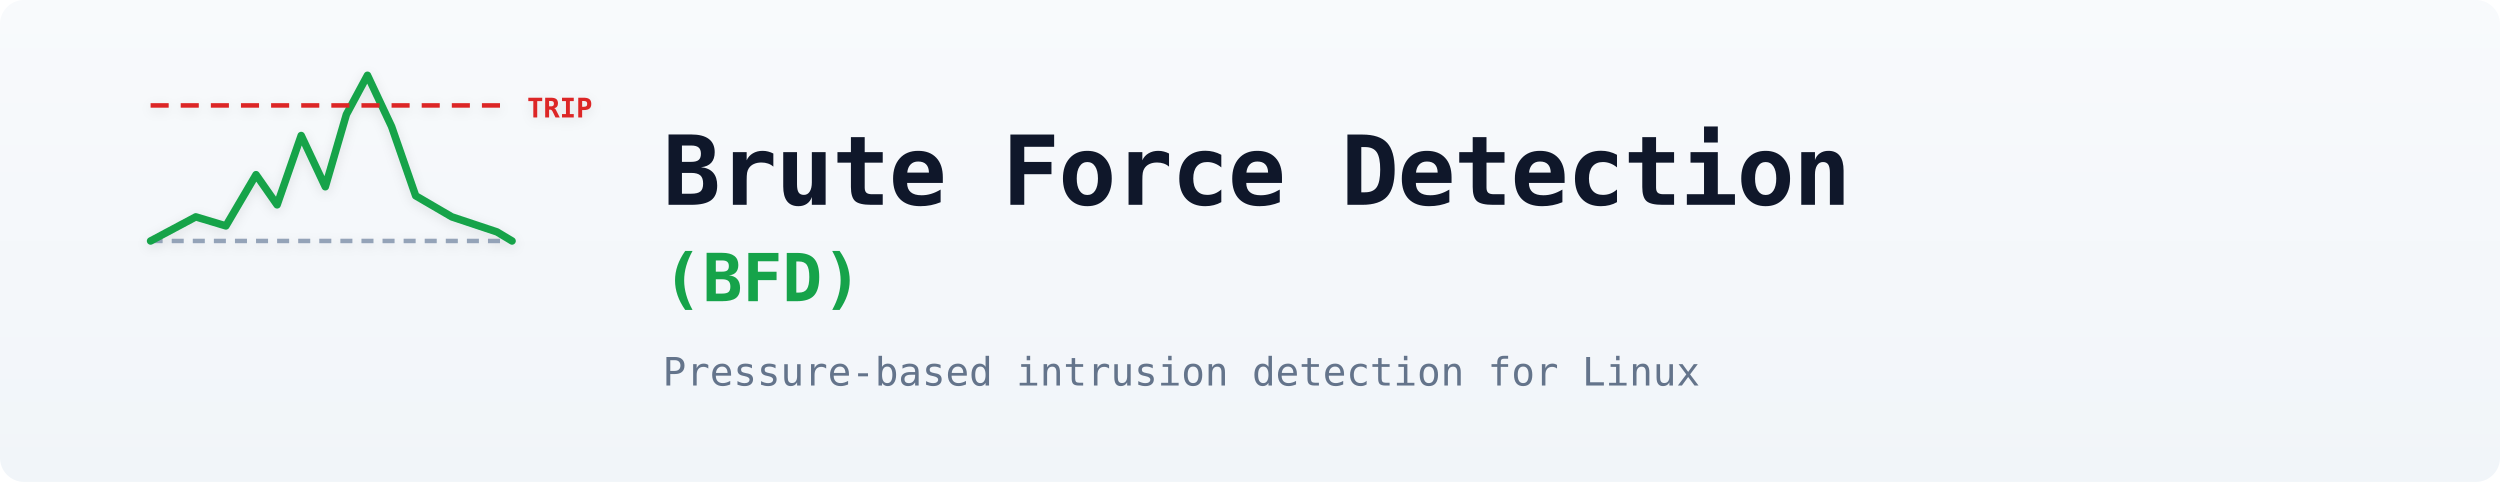
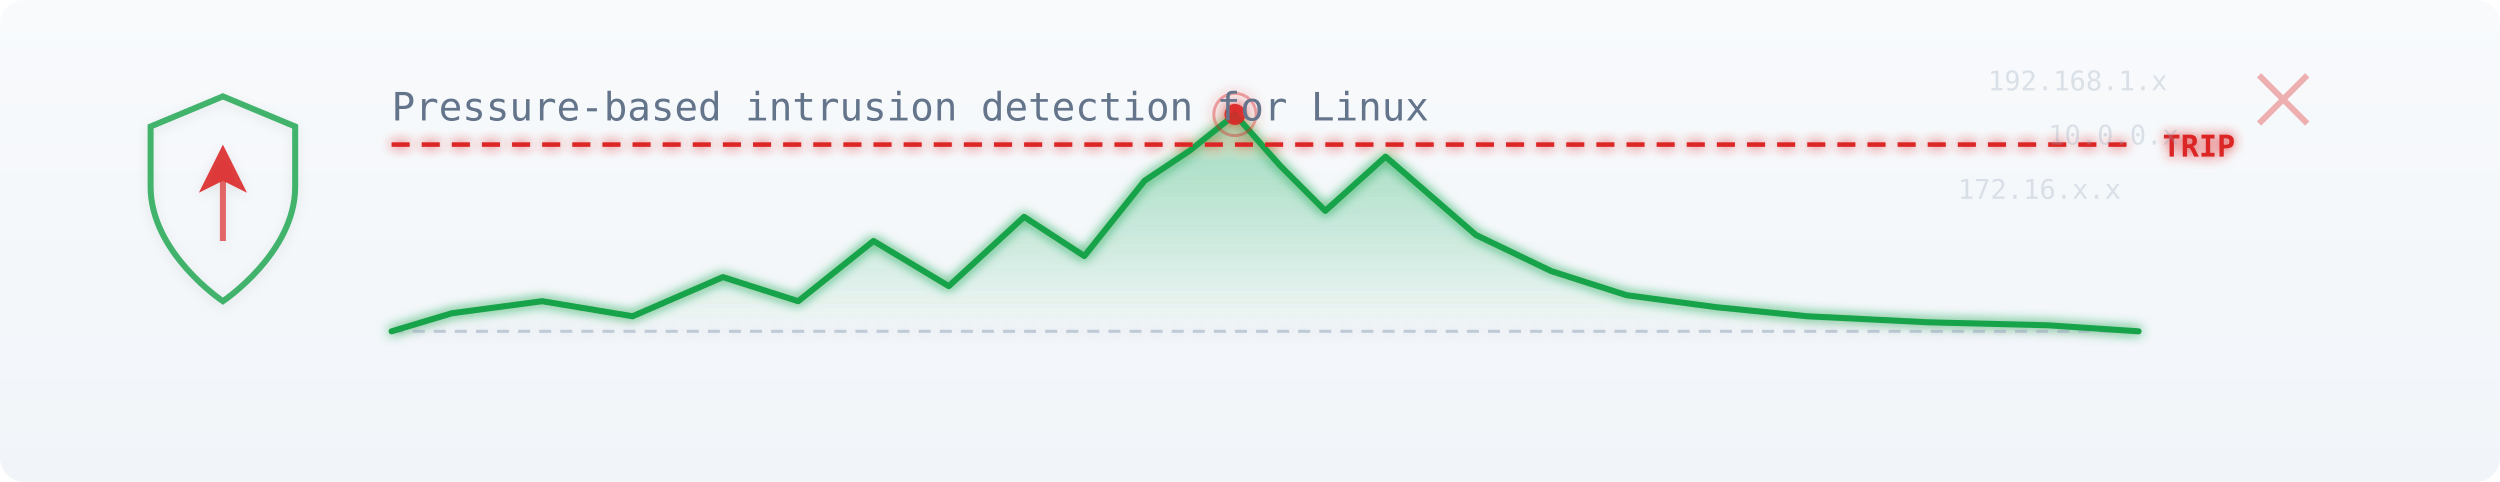
<svg xmlns="http://www.w3.org/2000/svg" viewBox="0 0 830 160" width="830" height="160">
  <defs>
    <linearGradient id="bg" x1="0" y1="0" x2="0" y2="1">
      <stop offset="0%" stop-color="#f8fafc" />
      <stop offset="100%" stop-color="#f1f5f9" />
    </linearGradient>
+     <linearGradient id="spike-fill" x1="0" y1="0" x2="0" y2="1">
+       <stop offset="0%" stop-color="#16a34a" stop-opacity="0.2" />
+       <stop offset="100%" stop-color="#16a34a" stop-opacity="0" />
+     </linearGradient>
+     <filter id="glow">
+       <feGaussianBlur stdDeviation="2" result="blur" />
+       <feComposite in="SourceGraphic" in2="blur" operator="over" />
+     </filter>
    <filter id="shadow">
      <feDropShadow dx="0" dy="1" stdDeviation="2" flood-opacity="0.1" />
    </filter>
  </defs>
  <rect width="830" height="160" fill="url(#bg)" rx="8" />
-   <g transform="translate(50, 80)" filter="url(#shadow)">
-     <line x1="0" y1="0" x2="120" y2="0" stroke="#94a3b8" stroke-width="1.5" stroke-dasharray="4,3" />
-     <polyline points="0,0 15,-8 25,-5 35,-22 42,-12 50,-35 58,-18 65,-42 72,-55 80,-38 88,-15 100,-8 115,-3 120,0" fill="none" stroke="#16a34a" stroke-width="2.5" stroke-linejoin="round" stroke-linecap="round" />
-     <line x1="0" y1="-45" x2="120" y2="-45" stroke="#dc2626" stroke-width="1.5" stroke-dasharray="6,4" />
-     <text x="125" y="-41" fill="#dc2626" font-family="ui-monospace,monospace" font-size="9" font-weight="600">TRIP</text>
+   <g transform="translate(50, 32)" filter="url(#shadow)">
+     <path d="M24 0 L48 10 L48 30 C48 52 24 68 24 68 C24 68 0 52 0 30 L0 10 Z" fill="none" stroke="#16a34a" stroke-width="2" opacity="0.8" />
+     <path d="M24 16 L16 32 L24 28 L32 32 Z" fill="#dc2626" opacity="0.9" />
+     <line x1="24" y1="28" x2="24" y2="48" stroke="#dc2626" stroke-width="2" opacity="0.7" />
  </g>
-   <text x="220" y="68" fill="#0f172a" font-family="ui-monospace,'Cascadia Code','Source Code Pro',Consolas,monospace" font-size="32" font-weight="700" letter-spacing="-0.5">Brute Force Detection</text>
-   <text x="220" y="100" fill="#16a34a" font-family="ui-monospace,'Cascadia Code','Source Code Pro',Consolas,monospace" font-size="22" font-weight="600">(BFD)</text>
-   <text x="220" y="128" fill="#64748b" font-family="ui-monospace,'Cascadia Code','Source Code Pro',Consolas,monospace" font-size="13">Pressure-based intrusion detection for Linux</text>
+   <g transform="translate(130, 110)" filter="url(#glow)">
+     <line x1="0" y1="0" x2="580" y2="0" stroke="#94a3b8" stroke-width="1" stroke-dasharray="4,3" opacity="0.5" />
+     <polygon points="0,0 20,-6 50,-10 80,-5 110,-18 135,-10 160,-30 185,-15 210,-38 230,-25 250,-50 265,-60 280,-72 295,-55 310,-40 330,-58 345,-45 360,-32 385,-20 410,-12 440,-8 470,-5 510,-3 550,-2 580,0" fill="url(#spike-fill)" />
+     <polyline points="0,0 20,-6 50,-10 80,-5 110,-18 135,-10 160,-30 185,-15 210,-38 230,-25 250,-50 265,-60 280,-72 295,-55 310,-40 330,-58 345,-45 360,-32 385,-20 410,-12 440,-8 470,-5 510,-3 550,-2 580,0" fill="none" stroke="#16a34a" stroke-width="2" stroke-linejoin="round" stroke-linecap="round" />
+     <line x1="0" y1="-62" x2="580" y2="-62" stroke="#dc2626" stroke-width="1.5" stroke-dasharray="6,4" />
+     <text x="588" y="-58" fill="#dc2626" font-family="ui-monospace,monospace" font-size="10" font-weight="600">TRIP</text>
+     <circle cx="280" cy="-72" r="3.5" fill="#dc2626" opacity="0.9" />
+     <circle cx="280" cy="-72" r="7" fill="none" stroke="#dc2626" stroke-width="1" opacity="0.4" />
+   </g>
+   <text x="130" y="40" fill="#64748b" font-family="ui-monospace,'Cascadia Code','Source Code Pro',Consolas,monospace" font-size="13">Pressure-based intrusion detection for Linux</text>
+   <g font-family="ui-monospace,monospace" font-size="9" fill="#94a3b8" opacity="0.3">
+     <text x="660" y="30">192.168.1.x</text>
+     <text x="680" y="48">10.0.0.x</text>
+     <text x="650" y="66">172.16.x.x</text>
+   </g>
+   <g transform="translate(750, 25)" opacity="0.35">
+     <line x1="0" y1="0" x2="16" y2="16" stroke="#dc2626" stroke-width="2" />
+     <line x1="16" y1="0" x2="0" y2="16" stroke="#dc2626" stroke-width="2" />
+   </g>
</svg>
